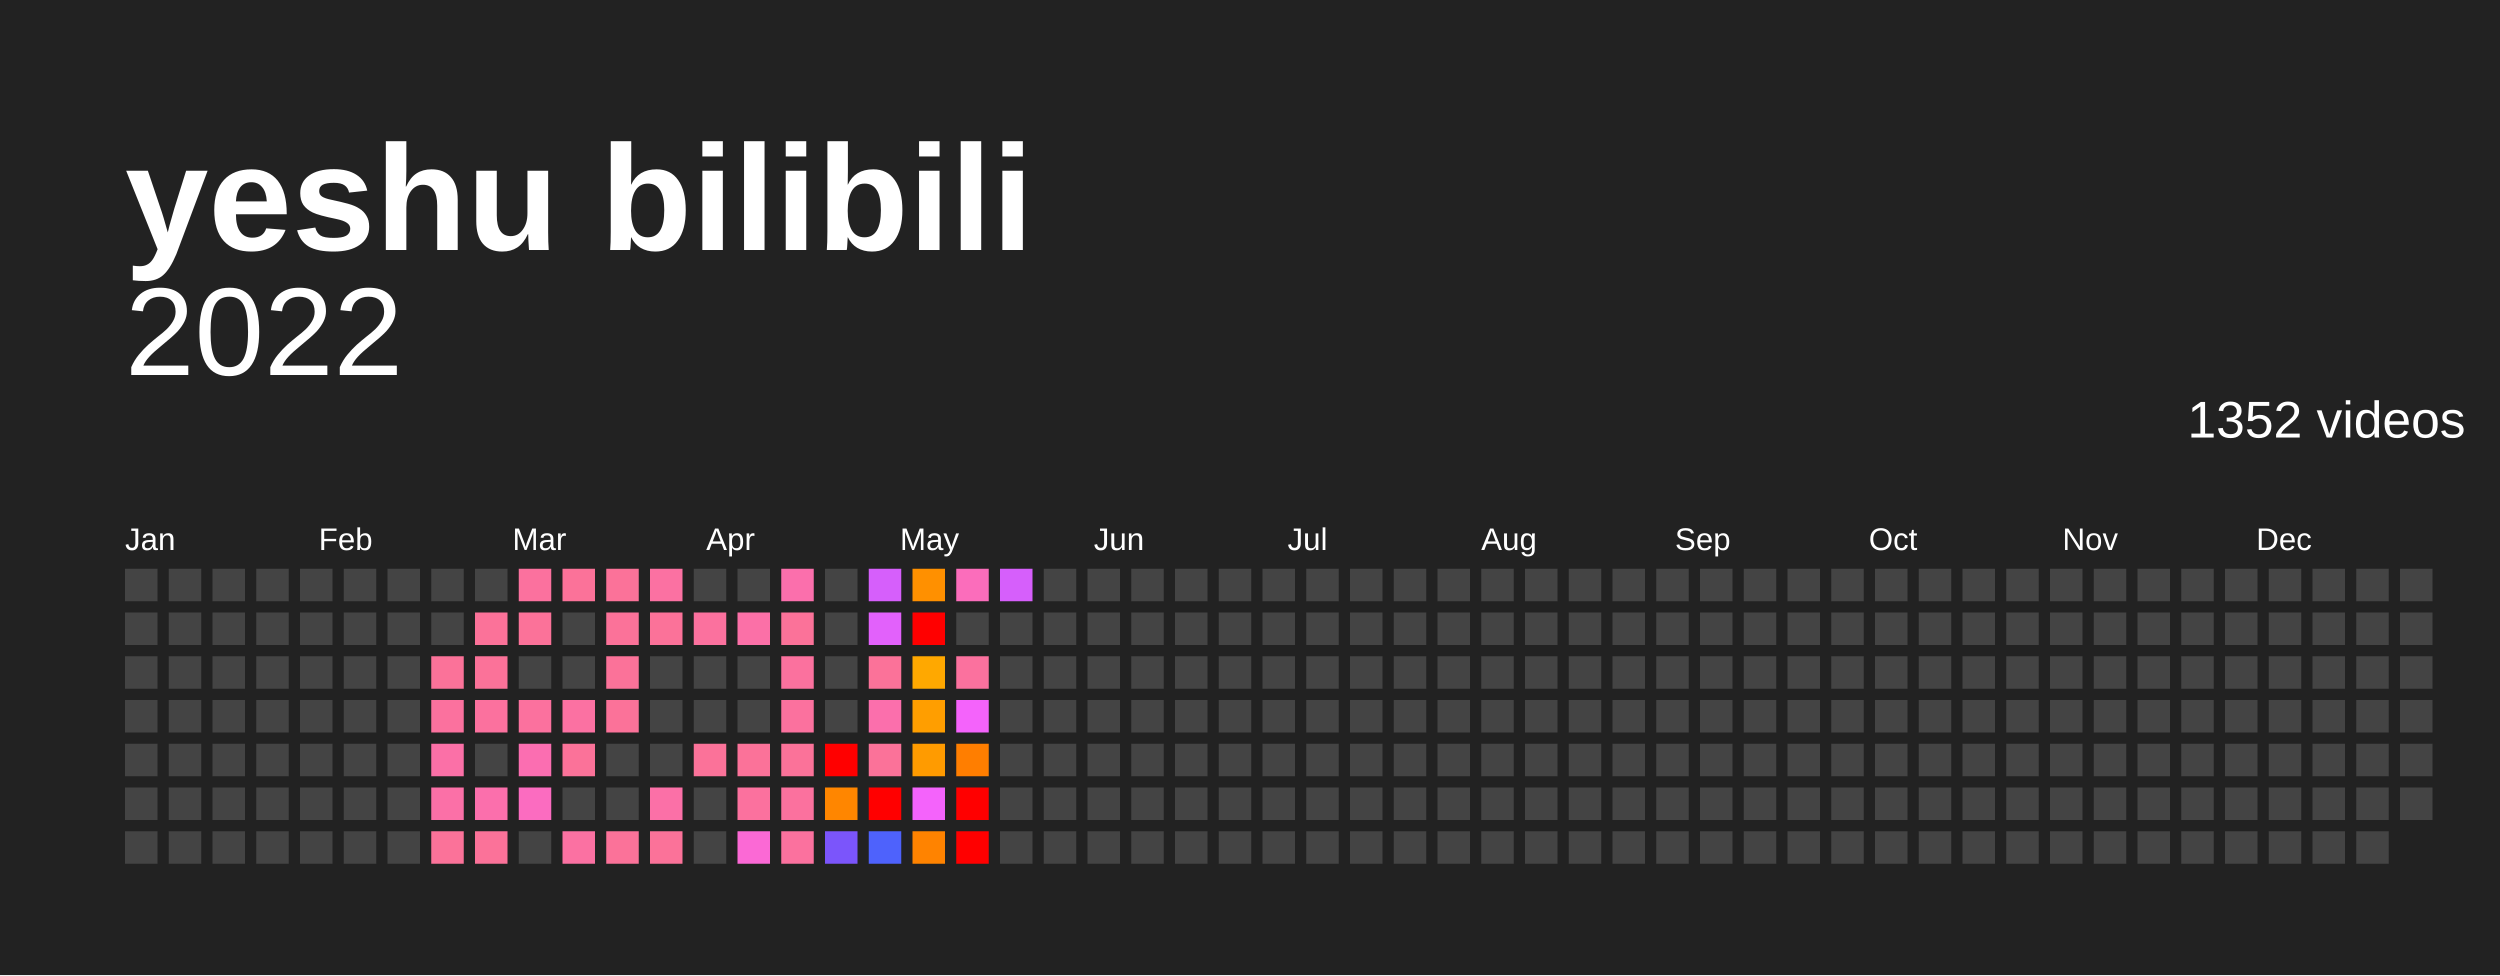
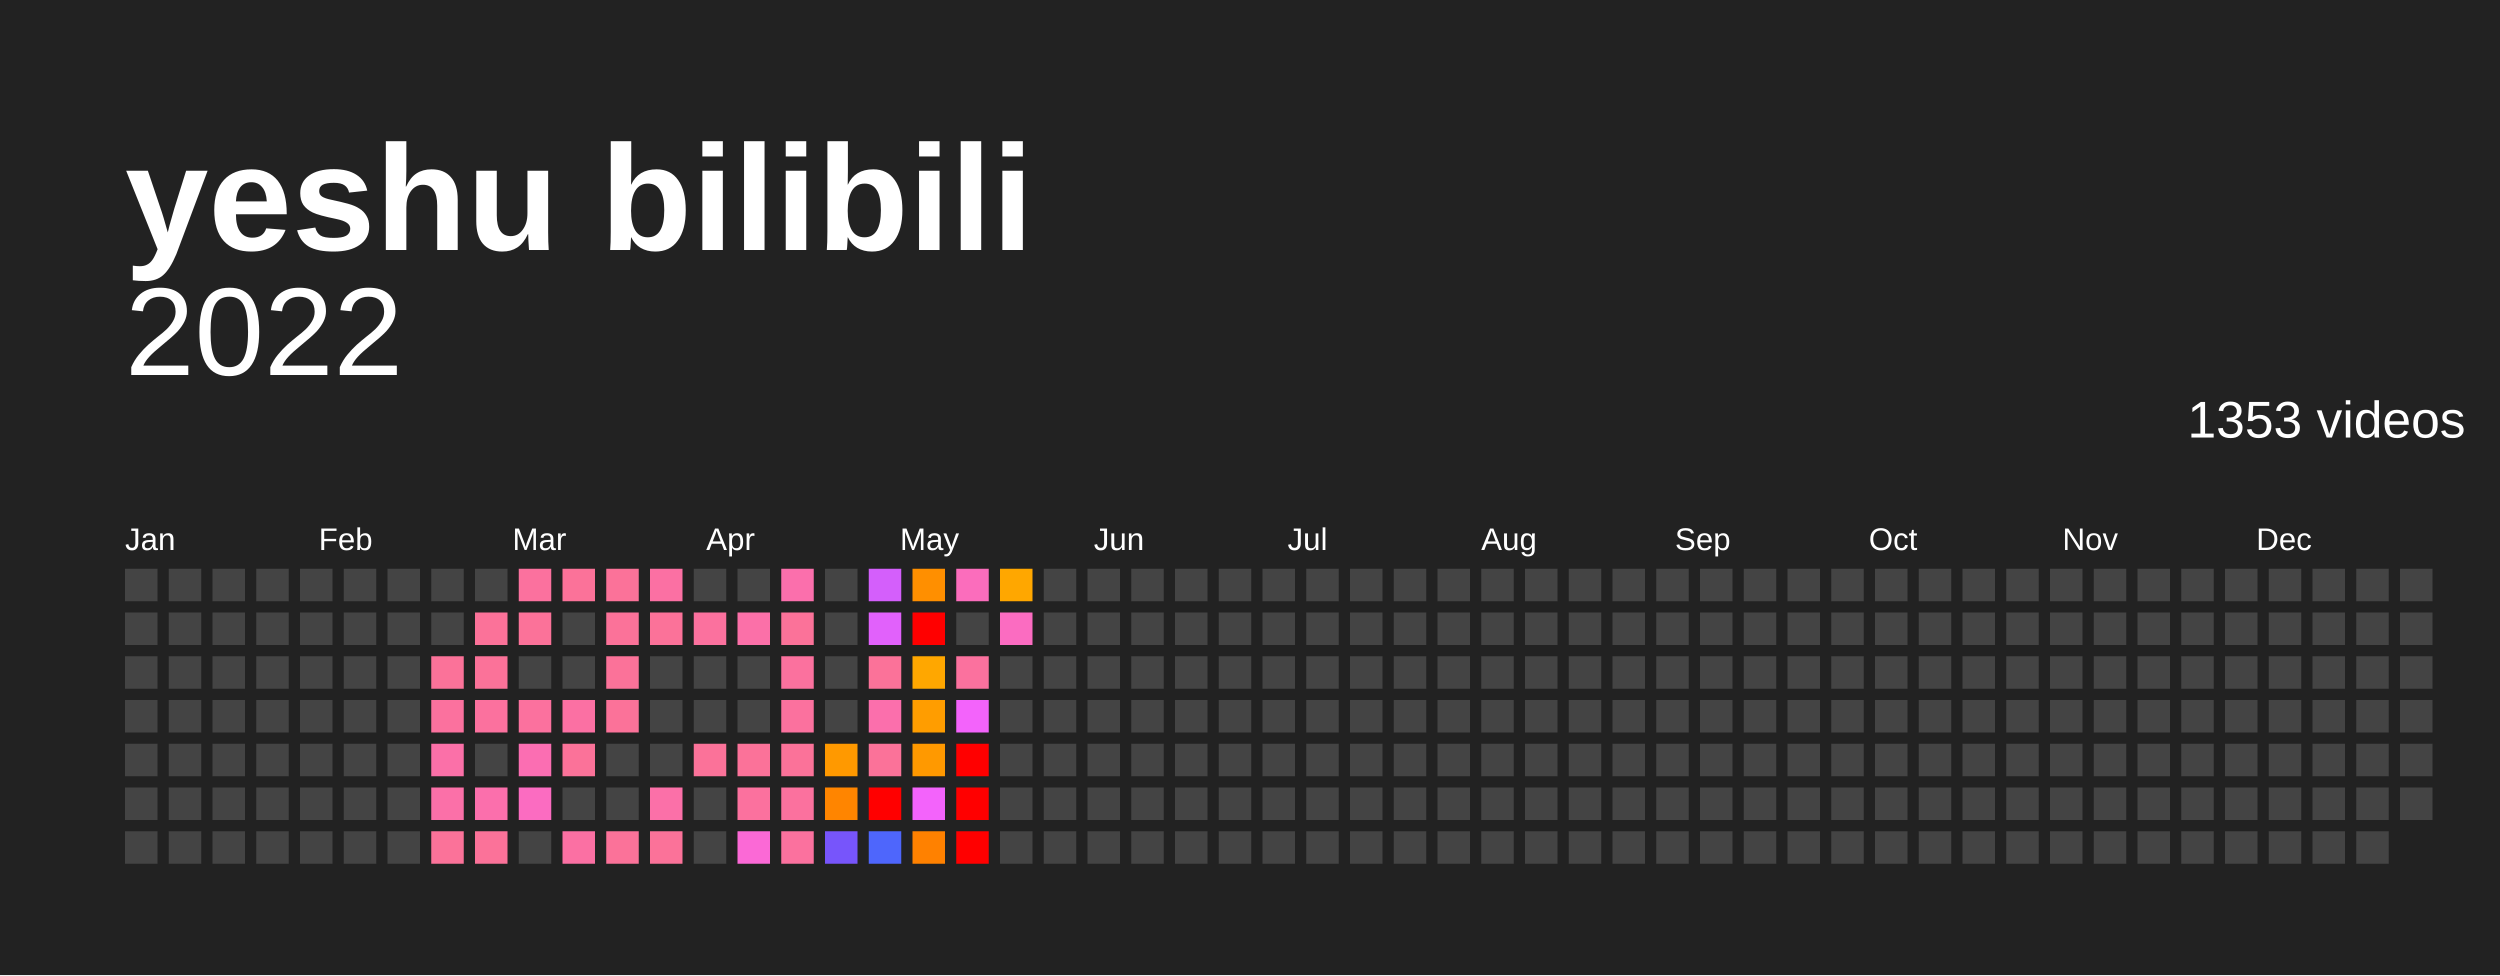
<svg xmlns="http://www.w3.org/2000/svg" baseProfile="full" height="78mm" version="1.1" viewBox="0,0,200,78" width="200mm">
  <defs />
  <rect fill="#222222" height="78" width="200" x="0" y="0" />
  <text fill="#FFFFFF" style="font-size:12px; font-family:Arial; font-weight:bold;" x="10" y="20">yeshu bilibili</text>
  <text alignment-baseline="hanging" fill="#FFFFFF" style="font-size:10.0px; font-family:Arial;" x="10" y="30">2022</text>
-   <text alignment-baseline="hanging" fill="#FFFFFF" style="font-size:4.125px; font-family:Arial;" x="175" y="35">1352 videos</text>
+   <text alignment-baseline="hanging" fill="#FFFFFF" style="font-size:4.125px; font-family:Arial;" x="175" y="35">1353 videos</text>
  <text fill="#FFFFFF" style="font-size:2.5px; font-family:Arial" x="10.0" y="44">Jan</text>
  <text fill="#FFFFFF" style="font-size:2.5px; font-family:Arial" x="25.5" y="44">Feb</text>
  <text fill="#FFFFFF" style="font-size:2.5px; font-family:Arial" x="41.0" y="44">Mar</text>
  <text fill="#FFFFFF" style="font-size:2.5px; font-family:Arial" x="56.5" y="44">Apr</text>
  <text fill="#FFFFFF" style="font-size:2.5px; font-family:Arial" x="72.0" y="44">May</text>
  <text fill="#FFFFFF" style="font-size:2.5px; font-family:Arial" x="87.5" y="44">Jun</text>
  <text fill="#FFFFFF" style="font-size:2.5px; font-family:Arial" x="103.0" y="44">Jul</text>
  <text fill="#FFFFFF" style="font-size:2.5px; font-family:Arial" x="118.5" y="44">Aug</text>
  <text fill="#FFFFFF" style="font-size:2.5px; font-family:Arial" x="134.0" y="44">Sep</text>
  <text fill="#FFFFFF" style="font-size:2.5px; font-family:Arial" x="149.5" y="44">Oct</text>
  <text fill="#FFFFFF" style="font-size:2.5px; font-family:Arial" x="165.0" y="44">Nov</text>
  <text fill="#FFFFFF" style="font-size:2.5px; font-family:Arial" x="180.5" y="44">Dec</text>
  <rect fill="#444444" height="2.6" width="2.6" x="10.0" y="45.5" />
  <rect fill="#444444" height="2.6" width="2.6" x="10.0" y="49.0" />
  <rect fill="#444444" height="2.6" width="2.6" x="10.0" y="52.5" />
  <rect fill="#444444" height="2.6" width="2.6" x="10.0" y="56.0" />
  <rect fill="#444444" height="2.6" width="2.6" x="10.0" y="59.5" />
  <rect fill="#444444" height="2.6" width="2.6" x="10.0" y="63.0" />
  <rect fill="#444444" height="2.6" width="2.6" x="10.0" y="66.5" />
  <rect fill="#444444" height="2.6" width="2.6" x="13.5" y="45.5" />
  <rect fill="#444444" height="2.6" width="2.6" x="13.5" y="49.0" />
  <rect fill="#444444" height="2.6" width="2.6" x="13.5" y="52.5" />
  <rect fill="#444444" height="2.6" width="2.6" x="13.5" y="56.0" />
  <rect fill="#444444" height="2.6" width="2.6" x="13.5" y="59.5" />
  <rect fill="#444444" height="2.6" width="2.6" x="13.5" y="63.0" />
  <rect fill="#444444" height="2.6" width="2.6" x="13.5" y="66.5" />
  <rect fill="#444444" height="2.6" width="2.6" x="17.0" y="45.5" />
  <rect fill="#444444" height="2.6" width="2.6" x="17.0" y="49.0" />
  <rect fill="#444444" height="2.6" width="2.6" x="17.0" y="52.5" />
  <rect fill="#444444" height="2.6" width="2.6" x="17.0" y="56.0" />
  <rect fill="#444444" height="2.6" width="2.6" x="17.0" y="59.5" />
  <rect fill="#444444" height="2.6" width="2.6" x="17.0" y="63.0" />
  <rect fill="#444444" height="2.6" width="2.6" x="17.0" y="66.5" />
  <rect fill="#444444" height="2.6" width="2.6" x="20.5" y="45.5" />
  <rect fill="#444444" height="2.6" width="2.6" x="20.5" y="49.0" />
  <rect fill="#444444" height="2.6" width="2.6" x="20.5" y="52.5" />
  <rect fill="#444444" height="2.6" width="2.6" x="20.5" y="56.0" />
  <rect fill="#444444" height="2.6" width="2.6" x="20.5" y="59.5" />
  <rect fill="#444444" height="2.6" width="2.6" x="20.5" y="63.0" />
  <rect fill="#444444" height="2.6" width="2.6" x="20.5" y="66.5" />
  <rect fill="#444444" height="2.6" width="2.6" x="24.0" y="45.5" />
  <rect fill="#444444" height="2.6" width="2.6" x="24.0" y="49.0" />
  <rect fill="#444444" height="2.6" width="2.6" x="24.0" y="52.5" />
  <rect fill="#444444" height="2.6" width="2.6" x="24.0" y="56.0" />
  <rect fill="#444444" height="2.6" width="2.6" x="24.0" y="59.5" />
  <rect fill="#444444" height="2.6" width="2.6" x="24.0" y="63.0" />
  <rect fill="#444444" height="2.6" width="2.6" x="24.0" y="66.5" />
  <rect fill="#444444" height="2.6" width="2.6" x="27.5" y="45.5" />
  <rect fill="#444444" height="2.6" width="2.6" x="27.5" y="49.0" />
  <rect fill="#444444" height="2.6" width="2.6" x="27.5" y="52.5" />
  <rect fill="#444444" height="2.6" width="2.6" x="27.5" y="56.0" />
  <rect fill="#444444" height="2.6" width="2.6" x="27.5" y="59.5" />
  <rect fill="#444444" height="2.6" width="2.6" x="27.5" y="63.0" />
  <rect fill="#444444" height="2.6" width="2.6" x="27.5" y="66.5" />
  <rect fill="#444444" height="2.6" width="2.6" x="31.0" y="45.5" />
  <rect fill="#444444" height="2.6" width="2.6" x="31.0" y="49.0" />
  <rect fill="#444444" height="2.6" width="2.6" x="31.0" y="52.5" />
  <rect fill="#444444" height="2.6" width="2.6" x="31.0" y="56.0" />
  <rect fill="#444444" height="2.6" width="2.6" x="31.0" y="59.5" />
  <rect fill="#444444" height="2.6" width="2.6" x="31.0" y="63.0" />
  <rect fill="#444444" height="2.6" width="2.6" x="31.0" y="66.5" />
  <rect fill="#444444" height="2.6" width="2.6" x="34.5" y="45.5" />
  <rect fill="#444444" height="2.6" width="2.6" x="34.5" y="49.0" />
  <rect fill="#fb7299" height="2.6" width="2.6" x="34.5" y="52.5" />
  <rect fill="#fb719e" height="2.6" width="2.6" x="34.5" y="56.0" />
-   <rect fill="#fb70a7" height="2.6" width="2.6" x="34.5" y="59.5" />
-   <rect fill="#fb70a7" height="2.6" width="2.6" x="34.5" y="63.0" />
+   <rect fill="#fb70a8" height="2.6" width="2.6" x="34.5" y="59.5" />
+   <rect fill="#fb70a8" height="2.6" width="2.6" x="34.5" y="63.0" />
  <rect fill="#fb7299" height="2.6" width="2.6" x="34.5" y="66.5" />
  <rect fill="#444444" height="2.6" width="2.6" x="38.0" y="45.5" />
  <rect fill="#fb7299" height="2.6" width="2.6" x="38.0" y="49.0" />
  <rect fill="#fb7299" height="2.6" width="2.6" x="38.0" y="52.5" />
  <rect fill="#fb719e" height="2.6" width="2.6" x="38.0" y="56.0" />
  <rect fill="#444444" height="2.6" width="2.6" x="38.0" y="59.5" />
  <rect fill="#fb6fac" height="2.6" width="2.6" x="38.0" y="63.0" />
  <rect fill="#fb7299" height="2.6" width="2.6" x="38.0" y="66.5" />
  <rect fill="#fb719e" height="2.6" width="2.6" x="41.5" y="45.5" />
  <rect fill="#fb7299" height="2.6" width="2.6" x="41.5" y="49.0" />
  <rect fill="#444444" height="2.6" width="2.6" x="41.5" y="52.5" />
  <rect fill="#fb719e" height="2.6" width="2.6" x="41.5" y="56.0" />
-   <rect fill="#fb6eb1" height="2.6" width="2.6" x="41.5" y="59.5" />
-   <rect fill="#fb6cc0" height="2.6" width="2.6" x="41.5" y="63.0" />
+   <rect fill="#fb6eb2" height="2.6" width="2.6" x="41.5" y="59.5" />
+   <rect fill="#fb6cc1" height="2.6" width="2.6" x="41.5" y="63.0" />
  <rect fill="#444444" height="2.6" width="2.6" x="41.5" y="66.5" />
  <rect fill="#fb7299" height="2.6" width="2.6" x="45.0" y="45.5" />
  <rect fill="#444444" height="2.6" width="2.6" x="45.0" y="49.0" />
  <rect fill="#444444" height="2.6" width="2.6" x="45.0" y="52.5" />
-   <rect fill="#fb71a2" height="2.6" width="2.6" x="45.0" y="56.0" />
+   <rect fill="#fb70a3" height="2.6" width="2.6" x="45.0" y="56.0" />
  <rect fill="#fb7299" height="2.6" width="2.6" x="45.0" y="59.5" />
  <rect fill="#444444" height="2.6" width="2.6" x="45.0" y="63.0" />
-   <rect fill="#fb71a2" height="2.6" width="2.6" x="45.0" y="66.5" />
+   <rect fill="#fb70a3" height="2.6" width="2.6" x="45.0" y="66.5" />
  <rect fill="#fb7299" height="2.6" width="2.6" x="48.5" y="45.5" />
  <rect fill="#fb7299" height="2.6" width="2.6" x="48.5" y="49.0" />
  <rect fill="#fb7299" height="2.6" width="2.6" x="48.5" y="52.5" />
  <rect fill="#fb7299" height="2.6" width="2.6" x="48.5" y="56.0" />
  <rect fill="#444444" height="2.6" width="2.6" x="48.5" y="59.5" />
  <rect fill="#444444" height="2.6" width="2.6" x="48.5" y="63.0" />
  <rect fill="#fb7299" height="2.6" width="2.6" x="48.5" y="66.5" />
-   <rect fill="#fb71a2" height="2.6" width="2.6" x="52.0" y="45.5" />
+   <rect fill="#fb70a3" height="2.6" width="2.6" x="52.0" y="45.5" />
  <rect fill="#fb7299" height="2.6" width="2.6" x="52.0" y="49.0" />
  <rect fill="#444444" height="2.6" width="2.6" x="52.0" y="52.5" />
  <rect fill="#444444" height="2.6" width="2.6" x="52.0" y="56.0" />
  <rect fill="#444444" height="2.6" width="2.6" x="52.0" y="59.5" />
-   <rect fill="#fb70a7" height="2.6" width="2.6" x="52.0" y="63.0" />
+   <rect fill="#fb70a8" height="2.6" width="2.6" x="52.0" y="63.0" />
  <rect fill="#fb7299" height="2.6" width="2.6" x="52.0" y="66.5" />
  <rect fill="#444444" height="2.6" width="2.6" x="55.5" y="45.5" />
  <rect fill="#fb719e" height="2.6" width="2.6" x="55.5" y="49.0" />
  <rect fill="#444444" height="2.6" width="2.6" x="55.5" y="52.5" />
  <rect fill="#444444" height="2.6" width="2.6" x="55.5" y="56.0" />
  <rect fill="#fb7299" height="2.6" width="2.6" x="55.5" y="59.5" />
  <rect fill="#444444" height="2.6" width="2.6" x="55.5" y="63.0" />
  <rect fill="#444444" height="2.6" width="2.6" x="55.5" y="66.5" />
  <rect fill="#444444" height="2.6" width="2.6" x="59.0" y="45.5" />
-   <rect fill="#fb70a7" height="2.6" width="2.6" x="59.0" y="49.0" />
+   <rect fill="#fb70a8" height="2.6" width="2.6" x="59.0" y="49.0" />
  <rect fill="#444444" height="2.6" width="2.6" x="59.0" y="52.5" />
  <rect fill="#444444" height="2.6" width="2.6" x="59.0" y="56.0" />
  <rect fill="#fb7299" height="2.6" width="2.6" x="59.0" y="59.5" />
  <rect fill="#fb719e" height="2.6" width="2.6" x="59.0" y="63.0" />
-   <rect fill="#fb69d5" height="2.6" width="2.6" x="59.0" y="66.5" />
+   <rect fill="#fb69d6" height="2.6" width="2.6" x="59.0" y="66.5" />
  <rect fill="#fb6fac" height="2.6" width="2.6" x="62.5" y="45.5" />
  <rect fill="#fb7299" height="2.6" width="2.6" x="62.5" y="49.0" />
  <rect fill="#fb719e" height="2.6" width="2.6" x="62.5" y="52.5" />
  <rect fill="#fb719e" height="2.6" width="2.6" x="62.5" y="56.0" />
  <rect fill="#fb7299" height="2.6" width="2.6" x="62.5" y="59.5" />
  <rect fill="#fb719e" height="2.6" width="2.6" x="62.5" y="63.0" />
  <rect fill="#fb719e" height="2.6" width="2.6" x="62.5" y="66.5" />
  <rect fill="#444444" height="2.6" width="2.6" x="66.0" y="45.5" />
  <rect fill="#444444" height="2.6" width="2.6" x="66.0" y="49.0" />
  <rect fill="#444444" height="2.6" width="2.6" x="66.0" y="52.5" />
  <rect fill="#444444" height="2.6" width="2.6" x="66.0" y="56.0" />
-   <rect fill="red" height="2.6" width="2.6" x="66.0" y="59.5" />
-   <rect fill="#ff8600" height="2.6" width="2.6" x="66.0" y="63.0" />
-   <rect fill="#7b55fb" height="2.6" width="2.6" x="66.0" y="66.5" />
-   <rect fill="#d65ffb" height="2.6" width="2.6" x="69.5" y="45.5" />
-   <rect fill="#e261fb" height="2.6" width="2.6" x="69.5" y="49.0" />
+   <rect fill="#ff9900" height="2.6" width="2.6" x="66.0" y="59.5" />
+   <rect fill="#ff8500" height="2.6" width="2.6" x="66.0" y="63.0" />
+   <rect fill="#7755fb" height="2.6" width="2.6" x="66.0" y="66.5" />
+   <rect fill="#d45ffb" height="2.6" width="2.6" x="69.5" y="45.5" />
+   <rect fill="#e161fb" height="2.6" width="2.6" x="69.5" y="49.0" />
  <rect fill="#fb7299" height="2.6" width="2.6" x="69.5" y="52.5" />
  <rect fill="#fb6fac" height="2.6" width="2.6" x="69.5" y="56.0" />
  <rect fill="#fb7299" height="2.6" width="2.6" x="69.5" y="59.5" />
  <rect fill="red" height="2.6" width="2.6" x="69.5" y="63.0" />
-   <rect fill="#4e62fc" height="2.6" width="2.6" x="69.5" y="66.5" />
-   <rect fill="#ff9000" height="2.6" width="2.6" x="73.0" y="45.5" />
+   <rect fill="#4e66fc" height="2.6" width="2.6" x="69.5" y="66.5" />
+   <rect fill="#ff8f00" height="2.6" width="2.6" x="73.0" y="45.5" />
  <rect fill="red" height="2.6" width="2.6" x="73.0" y="49.0" />
-   <rect fill="#ffa800" height="2.6" width="2.6" x="73.0" y="52.5" />
-   <rect fill="#ff9e00" height="2.6" width="2.6" x="73.0" y="56.0" />
-   <rect fill="#ff9b00" height="2.6" width="2.6" x="73.0" y="59.5" />
-   <rect fill="#f463fb" height="2.6" width="2.6" x="73.0" y="63.0" />
-   <rect fill="#ff8300" height="2.6" width="2.6" x="73.0" y="66.5" />
-   <rect fill="#fb6dbb" height="2.6" width="2.6" x="76.5" y="45.5" />
+   <rect fill="#ffa700" height="2.6" width="2.6" x="73.0" y="52.5" />
+   <rect fill="#ff9d00" height="2.6" width="2.6" x="73.0" y="56.0" />
+   <rect fill="#ff9900" height="2.6" width="2.6" x="73.0" y="59.5" />
+   <rect fill="#f363fb" height="2.6" width="2.6" x="73.0" y="63.0" />
+   <rect fill="#ff8100" height="2.6" width="2.6" x="73.0" y="66.5" />
+   <rect fill="#fb6dbc" height="2.6" width="2.6" x="76.5" y="45.5" />
  <rect fill="#444444" height="2.6" width="2.6" x="76.5" y="49.0" />
  <rect fill="#fb719e" height="2.6" width="2.6" x="76.5" y="52.5" />
-   <rect fill="#f463fb" height="2.6" width="2.6" x="76.5" y="56.0" />
-   <rect fill="#ff7e00" height="2.6" width="2.6" x="76.5" y="59.5" />
+   <rect fill="#f363fb" height="2.6" width="2.6" x="76.5" y="56.0" />
+   <rect fill="red" height="2.6" width="2.6" x="76.5" y="59.5" />
  <rect fill="red" height="2.6" width="2.6" x="76.5" y="63.0" />
  <rect fill="red" height="2.6" width="2.6" x="76.5" y="66.5" />
-   <rect fill="#d65ffb" height="2.6" width="2.6" x="80.0" y="45.5" />
-   <rect fill="#444444" height="2.6" width="2.6" x="80.0" y="49.0" />
+   <rect fill="#ffa700" height="2.6" width="2.6" x="80.0" y="45.5" />
+   <rect fill="#fb6cc1" height="2.6" width="2.6" x="80.0" y="49.0" />
  <rect fill="#444444" height="2.6" width="2.6" x="80.0" y="52.5" />
  <rect fill="#444444" height="2.6" width="2.6" x="80.0" y="56.0" />
  <rect fill="#444444" height="2.6" width="2.6" x="80.0" y="59.5" />
  <rect fill="#444444" height="2.6" width="2.6" x="80.0" y="63.0" />
  <rect fill="#444444" height="2.6" width="2.6" x="80.0" y="66.5" />
  <rect fill="#444444" height="2.6" width="2.6" x="83.5" y="45.5" />
  <rect fill="#444444" height="2.6" width="2.6" x="83.5" y="49.0" />
  <rect fill="#444444" height="2.6" width="2.6" x="83.5" y="52.5" />
  <rect fill="#444444" height="2.6" width="2.6" x="83.5" y="56.0" />
  <rect fill="#444444" height="2.6" width="2.6" x="83.5" y="59.5" />
  <rect fill="#444444" height="2.6" width="2.6" x="83.5" y="63.0" />
  <rect fill="#444444" height="2.6" width="2.6" x="83.5" y="66.5" />
  <rect fill="#444444" height="2.6" width="2.6" x="87.0" y="45.5" />
  <rect fill="#444444" height="2.6" width="2.6" x="87.0" y="49.0" />
  <rect fill="#444444" height="2.6" width="2.6" x="87.0" y="52.5" />
  <rect fill="#444444" height="2.6" width="2.6" x="87.0" y="56.0" />
  <rect fill="#444444" height="2.6" width="2.6" x="87.0" y="59.5" />
  <rect fill="#444444" height="2.6" width="2.6" x="87.0" y="63.0" />
  <rect fill="#444444" height="2.6" width="2.6" x="87.0" y="66.5" />
  <rect fill="#444444" height="2.6" width="2.6" x="90.5" y="45.5" />
  <rect fill="#444444" height="2.6" width="2.6" x="90.5" y="49.0" />
  <rect fill="#444444" height="2.6" width="2.6" x="90.5" y="52.5" />
  <rect fill="#444444" height="2.6" width="2.6" x="90.5" y="56.0" />
  <rect fill="#444444" height="2.6" width="2.6" x="90.5" y="59.5" />
  <rect fill="#444444" height="2.6" width="2.6" x="90.5" y="63.0" />
  <rect fill="#444444" height="2.6" width="2.6" x="90.5" y="66.5" />
  <rect fill="#444444" height="2.6" width="2.6" x="94.0" y="45.5" />
  <rect fill="#444444" height="2.6" width="2.6" x="94.0" y="49.0" />
  <rect fill="#444444" height="2.6" width="2.6" x="94.0" y="52.5" />
  <rect fill="#444444" height="2.6" width="2.6" x="94.0" y="56.0" />
  <rect fill="#444444" height="2.6" width="2.6" x="94.0" y="59.5" />
  <rect fill="#444444" height="2.6" width="2.6" x="94.0" y="63.0" />
  <rect fill="#444444" height="2.6" width="2.6" x="94.0" y="66.5" />
  <rect fill="#444444" height="2.6" width="2.6" x="97.5" y="45.5" />
  <rect fill="#444444" height="2.6" width="2.6" x="97.5" y="49.0" />
  <rect fill="#444444" height="2.6" width="2.6" x="97.5" y="52.5" />
  <rect fill="#444444" height="2.6" width="2.6" x="97.5" y="56.0" />
  <rect fill="#444444" height="2.6" width="2.6" x="97.5" y="59.5" />
  <rect fill="#444444" height="2.6" width="2.6" x="97.5" y="63.0" />
  <rect fill="#444444" height="2.6" width="2.6" x="97.5" y="66.5" />
  <rect fill="#444444" height="2.6" width="2.6" x="101.0" y="45.5" />
  <rect fill="#444444" height="2.6" width="2.6" x="101.0" y="49.0" />
  <rect fill="#444444" height="2.6" width="2.6" x="101.0" y="52.5" />
  <rect fill="#444444" height="2.6" width="2.6" x="101.0" y="56.0" />
  <rect fill="#444444" height="2.6" width="2.6" x="101.0" y="59.5" />
  <rect fill="#444444" height="2.6" width="2.6" x="101.0" y="63.0" />
  <rect fill="#444444" height="2.6" width="2.6" x="101.0" y="66.5" />
  <rect fill="#444444" height="2.6" width="2.6" x="104.5" y="45.5" />
  <rect fill="#444444" height="2.6" width="2.6" x="104.5" y="49.0" />
  <rect fill="#444444" height="2.6" width="2.6" x="104.5" y="52.5" />
  <rect fill="#444444" height="2.6" width="2.6" x="104.5" y="56.0" />
  <rect fill="#444444" height="2.6" width="2.6" x="104.5" y="59.5" />
  <rect fill="#444444" height="2.6" width="2.6" x="104.5" y="63.0" />
  <rect fill="#444444" height="2.6" width="2.6" x="104.5" y="66.5" />
  <rect fill="#444444" height="2.6" width="2.6" x="108.0" y="45.5" />
  <rect fill="#444444" height="2.6" width="2.6" x="108.0" y="49.0" />
  <rect fill="#444444" height="2.6" width="2.6" x="108.0" y="52.5" />
  <rect fill="#444444" height="2.6" width="2.6" x="108.0" y="56.0" />
  <rect fill="#444444" height="2.6" width="2.6" x="108.0" y="59.5" />
  <rect fill="#444444" height="2.6" width="2.6" x="108.0" y="63.0" />
  <rect fill="#444444" height="2.6" width="2.6" x="108.0" y="66.5" />
  <rect fill="#444444" height="2.6" width="2.6" x="111.5" y="45.5" />
  <rect fill="#444444" height="2.6" width="2.6" x="111.5" y="49.0" />
  <rect fill="#444444" height="2.6" width="2.6" x="111.5" y="52.5" />
  <rect fill="#444444" height="2.6" width="2.6" x="111.5" y="56.0" />
  <rect fill="#444444" height="2.6" width="2.6" x="111.5" y="59.5" />
  <rect fill="#444444" height="2.6" width="2.6" x="111.5" y="63.0" />
  <rect fill="#444444" height="2.6" width="2.6" x="111.5" y="66.5" />
  <rect fill="#444444" height="2.6" width="2.6" x="115.0" y="45.5" />
  <rect fill="#444444" height="2.6" width="2.6" x="115.0" y="49.0" />
  <rect fill="#444444" height="2.6" width="2.6" x="115.0" y="52.5" />
  <rect fill="#444444" height="2.6" width="2.6" x="115.0" y="56.0" />
  <rect fill="#444444" height="2.6" width="2.6" x="115.0" y="59.5" />
  <rect fill="#444444" height="2.6" width="2.6" x="115.0" y="63.0" />
  <rect fill="#444444" height="2.6" width="2.6" x="115.0" y="66.5" />
  <rect fill="#444444" height="2.6" width="2.6" x="118.5" y="45.5" />
  <rect fill="#444444" height="2.6" width="2.6" x="118.5" y="49.0" />
  <rect fill="#444444" height="2.6" width="2.6" x="118.5" y="52.5" />
  <rect fill="#444444" height="2.6" width="2.6" x="118.5" y="56.0" />
  <rect fill="#444444" height="2.6" width="2.6" x="118.5" y="59.5" />
  <rect fill="#444444" height="2.6" width="2.6" x="118.5" y="63.0" />
  <rect fill="#444444" height="2.6" width="2.6" x="118.5" y="66.5" />
  <rect fill="#444444" height="2.6" width="2.6" x="122.0" y="45.5" />
  <rect fill="#444444" height="2.6" width="2.6" x="122.0" y="49.0" />
  <rect fill="#444444" height="2.6" width="2.6" x="122.0" y="52.5" />
  <rect fill="#444444" height="2.6" width="2.6" x="122.0" y="56.0" />
  <rect fill="#444444" height="2.6" width="2.6" x="122.0" y="59.5" />
  <rect fill="#444444" height="2.6" width="2.6" x="122.0" y="63.0" />
  <rect fill="#444444" height="2.6" width="2.6" x="122.0" y="66.5" />
  <rect fill="#444444" height="2.6" width="2.6" x="125.5" y="45.5" />
  <rect fill="#444444" height="2.6" width="2.6" x="125.5" y="49.0" />
  <rect fill="#444444" height="2.6" width="2.6" x="125.5" y="52.5" />
  <rect fill="#444444" height="2.6" width="2.6" x="125.5" y="56.0" />
  <rect fill="#444444" height="2.6" width="2.6" x="125.5" y="59.5" />
  <rect fill="#444444" height="2.6" width="2.6" x="125.5" y="63.0" />
  <rect fill="#444444" height="2.6" width="2.6" x="125.5" y="66.5" />
  <rect fill="#444444" height="2.6" width="2.6" x="129.0" y="45.5" />
  <rect fill="#444444" height="2.6" width="2.6" x="129.0" y="49.0" />
  <rect fill="#444444" height="2.6" width="2.6" x="129.0" y="52.5" />
  <rect fill="#444444" height="2.6" width="2.6" x="129.0" y="56.0" />
  <rect fill="#444444" height="2.6" width="2.6" x="129.0" y="59.5" />
  <rect fill="#444444" height="2.6" width="2.6" x="129.0" y="63.0" />
  <rect fill="#444444" height="2.6" width="2.6" x="129.0" y="66.5" />
  <rect fill="#444444" height="2.6" width="2.6" x="132.5" y="45.5" />
  <rect fill="#444444" height="2.6" width="2.6" x="132.5" y="49.0" />
  <rect fill="#444444" height="2.6" width="2.6" x="132.5" y="52.5" />
  <rect fill="#444444" height="2.6" width="2.6" x="132.5" y="56.0" />
  <rect fill="#444444" height="2.6" width="2.6" x="132.5" y="59.5" />
  <rect fill="#444444" height="2.6" width="2.6" x="132.5" y="63.0" />
  <rect fill="#444444" height="2.6" width="2.6" x="132.5" y="66.5" />
  <rect fill="#444444" height="2.6" width="2.6" x="136.0" y="45.5" />
  <rect fill="#444444" height="2.6" width="2.6" x="136.0" y="49.0" />
  <rect fill="#444444" height="2.6" width="2.6" x="136.0" y="52.5" />
  <rect fill="#444444" height="2.6" width="2.6" x="136.0" y="56.0" />
  <rect fill="#444444" height="2.6" width="2.6" x="136.0" y="59.5" />
  <rect fill="#444444" height="2.6" width="2.6" x="136.0" y="63.0" />
  <rect fill="#444444" height="2.6" width="2.6" x="136.0" y="66.5" />
  <rect fill="#444444" height="2.6" width="2.6" x="139.5" y="45.5" />
  <rect fill="#444444" height="2.6" width="2.6" x="139.5" y="49.0" />
  <rect fill="#444444" height="2.6" width="2.6" x="139.5" y="52.5" />
  <rect fill="#444444" height="2.6" width="2.6" x="139.5" y="56.0" />
  <rect fill="#444444" height="2.6" width="2.6" x="139.5" y="59.5" />
  <rect fill="#444444" height="2.6" width="2.6" x="139.5" y="63.0" />
  <rect fill="#444444" height="2.6" width="2.6" x="139.5" y="66.5" />
  <rect fill="#444444" height="2.6" width="2.6" x="143.0" y="45.5" />
  <rect fill="#444444" height="2.6" width="2.6" x="143.0" y="49.0" />
  <rect fill="#444444" height="2.6" width="2.6" x="143.0" y="52.5" />
  <rect fill="#444444" height="2.6" width="2.6" x="143.0" y="56.0" />
  <rect fill="#444444" height="2.6" width="2.6" x="143.0" y="59.5" />
  <rect fill="#444444" height="2.6" width="2.6" x="143.0" y="63.0" />
  <rect fill="#444444" height="2.6" width="2.6" x="143.0" y="66.5" />
  <rect fill="#444444" height="2.6" width="2.6" x="146.5" y="45.5" />
  <rect fill="#444444" height="2.6" width="2.6" x="146.5" y="49.0" />
  <rect fill="#444444" height="2.6" width="2.6" x="146.5" y="52.5" />
  <rect fill="#444444" height="2.6" width="2.6" x="146.5" y="56.0" />
  <rect fill="#444444" height="2.6" width="2.6" x="146.5" y="59.5" />
  <rect fill="#444444" height="2.6" width="2.6" x="146.5" y="63.0" />
  <rect fill="#444444" height="2.6" width="2.6" x="146.5" y="66.5" />
  <rect fill="#444444" height="2.6" width="2.6" x="150.0" y="45.5" />
  <rect fill="#444444" height="2.6" width="2.6" x="150.0" y="49.0" />
  <rect fill="#444444" height="2.6" width="2.6" x="150.0" y="52.5" />
  <rect fill="#444444" height="2.6" width="2.6" x="150.0" y="56.0" />
  <rect fill="#444444" height="2.6" width="2.6" x="150.0" y="59.5" />
  <rect fill="#444444" height="2.6" width="2.6" x="150.0" y="63.0" />
  <rect fill="#444444" height="2.6" width="2.6" x="150.0" y="66.5" />
  <rect fill="#444444" height="2.6" width="2.6" x="153.5" y="45.5" />
  <rect fill="#444444" height="2.6" width="2.6" x="153.5" y="49.0" />
  <rect fill="#444444" height="2.6" width="2.6" x="153.5" y="52.5" />
  <rect fill="#444444" height="2.6" width="2.6" x="153.5" y="56.0" />
  <rect fill="#444444" height="2.6" width="2.6" x="153.5" y="59.5" />
  <rect fill="#444444" height="2.6" width="2.6" x="153.5" y="63.0" />
  <rect fill="#444444" height="2.6" width="2.6" x="153.5" y="66.5" />
  <rect fill="#444444" height="2.6" width="2.6" x="157.0" y="45.5" />
  <rect fill="#444444" height="2.6" width="2.6" x="157.0" y="49.0" />
  <rect fill="#444444" height="2.6" width="2.6" x="157.0" y="52.5" />
  <rect fill="#444444" height="2.6" width="2.6" x="157.0" y="56.0" />
  <rect fill="#444444" height="2.6" width="2.6" x="157.0" y="59.5" />
  <rect fill="#444444" height="2.6" width="2.6" x="157.0" y="63.0" />
  <rect fill="#444444" height="2.6" width="2.6" x="157.0" y="66.5" />
  <rect fill="#444444" height="2.6" width="2.6" x="160.5" y="45.5" />
  <rect fill="#444444" height="2.6" width="2.6" x="160.5" y="49.0" />
  <rect fill="#444444" height="2.6" width="2.6" x="160.5" y="52.5" />
  <rect fill="#444444" height="2.6" width="2.6" x="160.5" y="56.0" />
  <rect fill="#444444" height="2.6" width="2.6" x="160.5" y="59.5" />
  <rect fill="#444444" height="2.6" width="2.6" x="160.5" y="63.0" />
  <rect fill="#444444" height="2.6" width="2.6" x="160.5" y="66.5" />
  <rect fill="#444444" height="2.6" width="2.6" x="164.0" y="45.5" />
  <rect fill="#444444" height="2.6" width="2.6" x="164.0" y="49.0" />
  <rect fill="#444444" height="2.6" width="2.6" x="164.0" y="52.5" />
  <rect fill="#444444" height="2.6" width="2.6" x="164.0" y="56.0" />
  <rect fill="#444444" height="2.6" width="2.6" x="164.0" y="59.5" />
  <rect fill="#444444" height="2.6" width="2.6" x="164.0" y="63.0" />
  <rect fill="#444444" height="2.6" width="2.6" x="164.0" y="66.5" />
  <rect fill="#444444" height="2.6" width="2.6" x="167.5" y="45.5" />
  <rect fill="#444444" height="2.6" width="2.6" x="167.5" y="49.0" />
  <rect fill="#444444" height="2.6" width="2.6" x="167.5" y="52.5" />
  <rect fill="#444444" height="2.6" width="2.6" x="167.5" y="56.0" />
  <rect fill="#444444" height="2.6" width="2.6" x="167.5" y="59.5" />
  <rect fill="#444444" height="2.6" width="2.6" x="167.5" y="63.0" />
  <rect fill="#444444" height="2.6" width="2.6" x="167.5" y="66.5" />
  <rect fill="#444444" height="2.6" width="2.6" x="171.0" y="45.5" />
  <rect fill="#444444" height="2.6" width="2.6" x="171.0" y="49.0" />
  <rect fill="#444444" height="2.6" width="2.6" x="171.0" y="52.5" />
  <rect fill="#444444" height="2.6" width="2.6" x="171.0" y="56.0" />
  <rect fill="#444444" height="2.6" width="2.6" x="171.0" y="59.5" />
  <rect fill="#444444" height="2.6" width="2.6" x="171.0" y="63.0" />
  <rect fill="#444444" height="2.6" width="2.6" x="171.0" y="66.5" />
  <rect fill="#444444" height="2.6" width="2.6" x="174.5" y="45.5" />
  <rect fill="#444444" height="2.6" width="2.6" x="174.5" y="49.0" />
  <rect fill="#444444" height="2.6" width="2.6" x="174.5" y="52.5" />
  <rect fill="#444444" height="2.6" width="2.6" x="174.5" y="56.0" />
  <rect fill="#444444" height="2.6" width="2.6" x="174.5" y="59.5" />
  <rect fill="#444444" height="2.6" width="2.6" x="174.5" y="63.0" />
  <rect fill="#444444" height="2.6" width="2.6" x="174.5" y="66.5" />
  <rect fill="#444444" height="2.6" width="2.6" x="178.0" y="45.5" />
  <rect fill="#444444" height="2.6" width="2.6" x="178.0" y="49.0" />
  <rect fill="#444444" height="2.6" width="2.6" x="178.0" y="52.5" />
  <rect fill="#444444" height="2.6" width="2.6" x="178.0" y="56.0" />
  <rect fill="#444444" height="2.6" width="2.6" x="178.0" y="59.5" />
  <rect fill="#444444" height="2.6" width="2.6" x="178.0" y="63.0" />
  <rect fill="#444444" height="2.6" width="2.6" x="178.0" y="66.5" />
  <rect fill="#444444" height="2.6" width="2.6" x="181.5" y="45.5" />
  <rect fill="#444444" height="2.6" width="2.6" x="181.5" y="49.0" />
  <rect fill="#444444" height="2.6" width="2.6" x="181.5" y="52.5" />
  <rect fill="#444444" height="2.6" width="2.6" x="181.5" y="56.0" />
  <rect fill="#444444" height="2.6" width="2.6" x="181.5" y="59.5" />
  <rect fill="#444444" height="2.6" width="2.6" x="181.5" y="63.0" />
  <rect fill="#444444" height="2.6" width="2.6" x="181.5" y="66.5" />
  <rect fill="#444444" height="2.6" width="2.6" x="185.0" y="45.5" />
  <rect fill="#444444" height="2.6" width="2.6" x="185.0" y="49.0" />
  <rect fill="#444444" height="2.6" width="2.6" x="185.0" y="52.5" />
  <rect fill="#444444" height="2.6" width="2.6" x="185.0" y="56.0" />
  <rect fill="#444444" height="2.6" width="2.6" x="185.0" y="59.5" />
  <rect fill="#444444" height="2.6" width="2.6" x="185.0" y="63.0" />
  <rect fill="#444444" height="2.6" width="2.6" x="185.0" y="66.5" />
  <rect fill="#444444" height="2.6" width="2.6" x="188.5" y="45.5" />
  <rect fill="#444444" height="2.6" width="2.6" x="188.5" y="49.0" />
  <rect fill="#444444" height="2.6" width="2.6" x="188.5" y="52.5" />
  <rect fill="#444444" height="2.6" width="2.6" x="188.5" y="56.0" />
  <rect fill="#444444" height="2.6" width="2.6" x="188.5" y="59.5" />
  <rect fill="#444444" height="2.6" width="2.6" x="188.5" y="63.0" />
  <rect fill="#444444" height="2.6" width="2.6" x="188.5" y="66.5" />
  <rect fill="#444444" height="2.6" width="2.6" x="192.0" y="45.5" />
  <rect fill="#444444" height="2.6" width="2.6" x="192.0" y="49.0" />
  <rect fill="#444444" height="2.6" width="2.6" x="192.0" y="52.5" />
  <rect fill="#444444" height="2.6" width="2.6" x="192.0" y="56.0" />
  <rect fill="#444444" height="2.6" width="2.6" x="192.0" y="59.5" />
  <rect fill="#444444" height="2.6" width="2.6" x="192.0" y="63.0" />
</svg>
